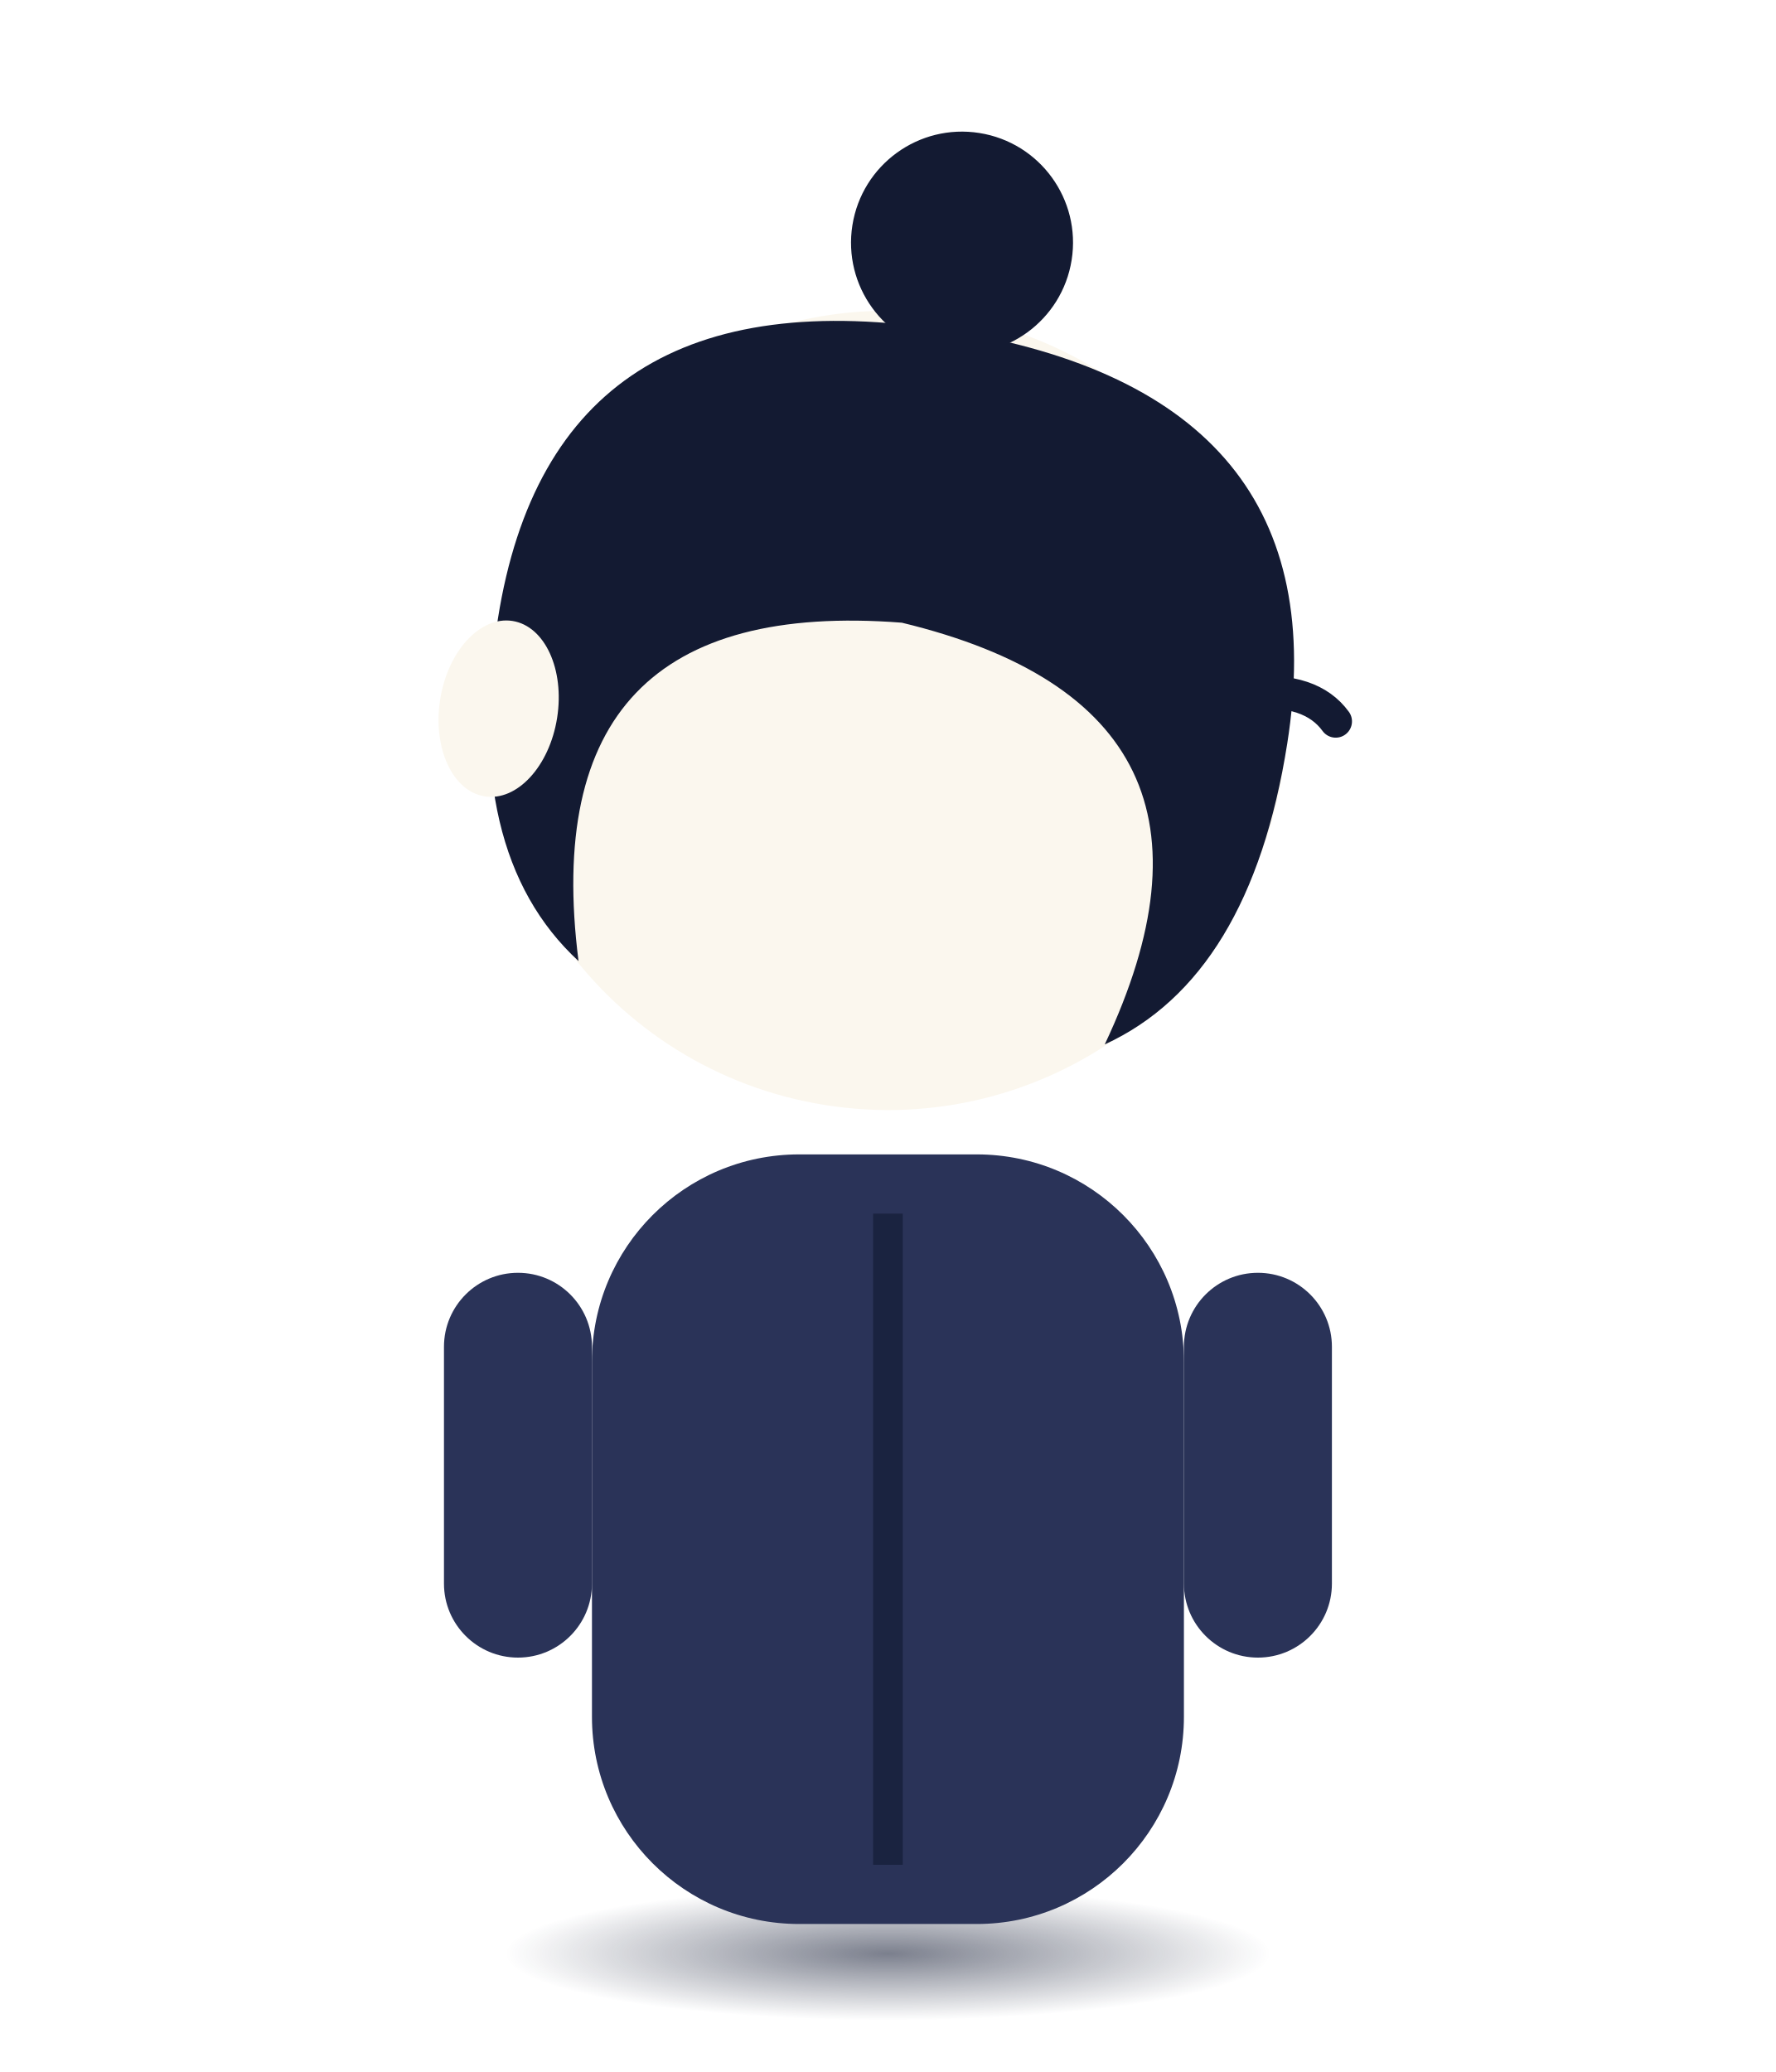
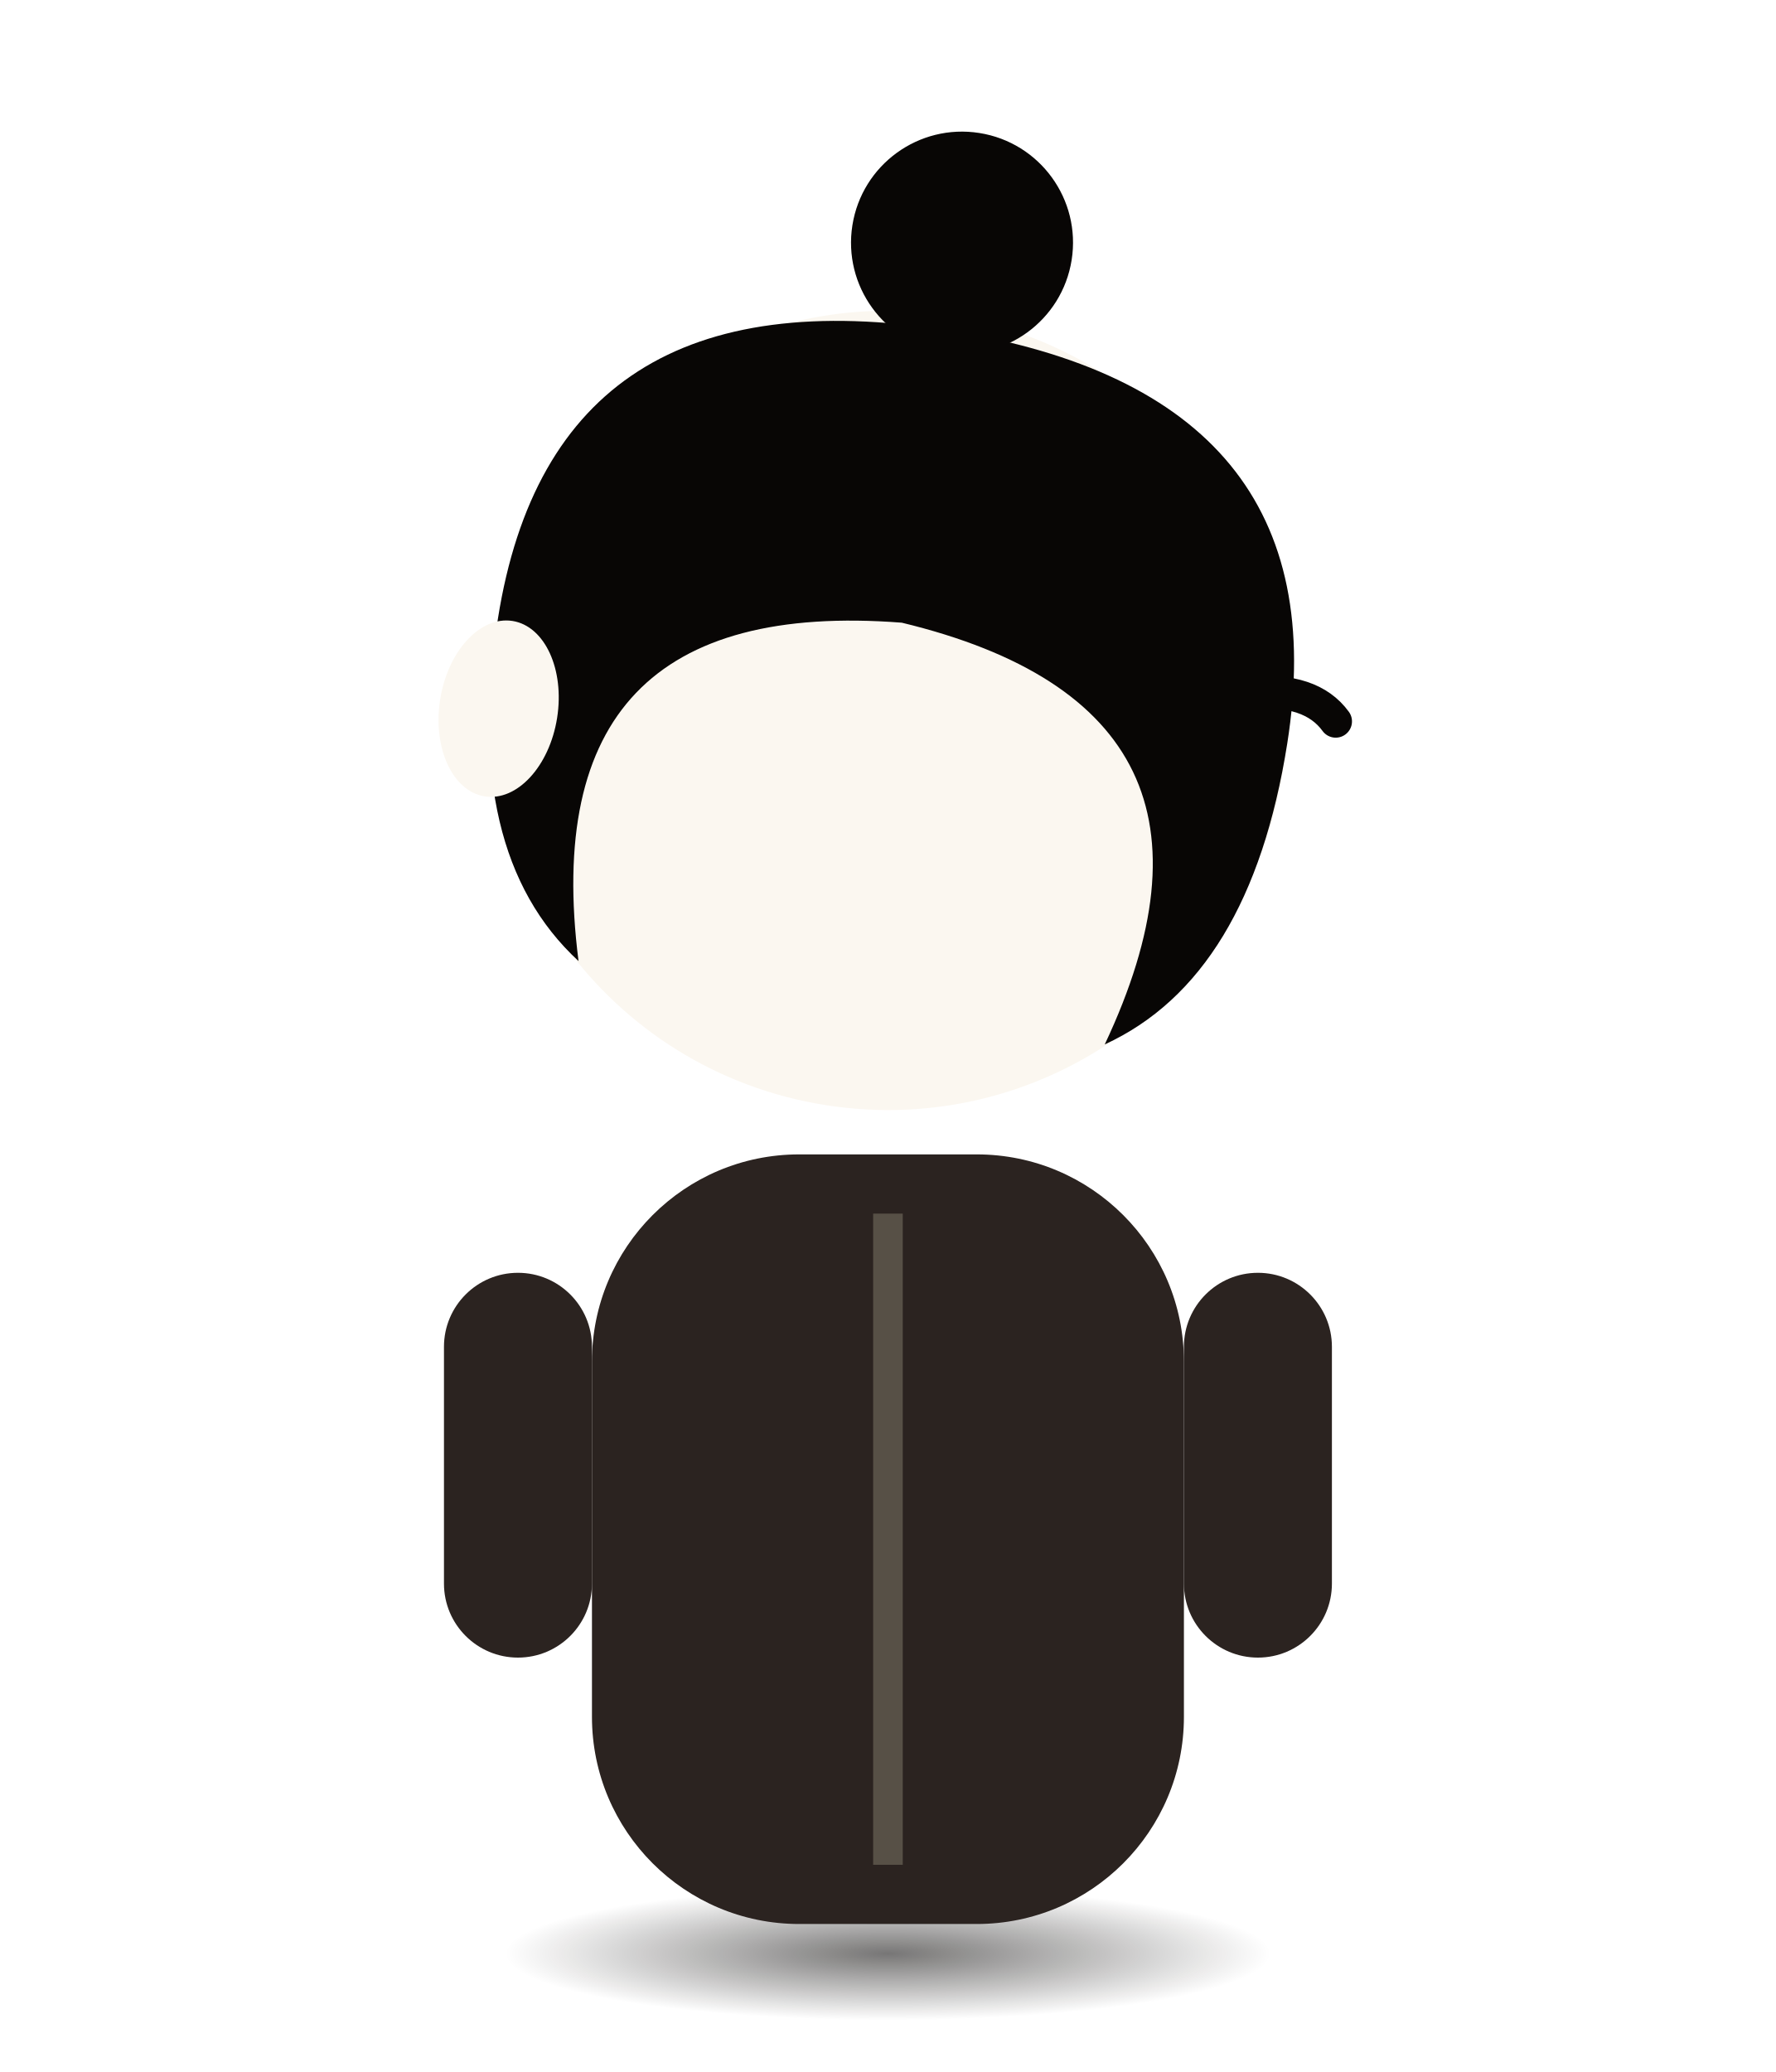
<svg xmlns="http://www.w3.org/2000/svg" viewBox="0 0 120 140">
  <defs>
    <radialGradient id="sh">
-       <stop offset="0%" stop-color="#0F1730" stop-opacity=".55" />
-       <stop offset="100%" stop-color="#0F1730" stop-opacity="0" />
+       <stop offset="0%" stop-color="#080605" stop-opacity=".55" />
+       <stop offset="100%" stop-color="#080605" stop-opacity="0" />
    </radialGradient>
  </defs>
  <ellipse cx="60" cy="132" rx="26" ry="4.5" fill="url(#sh)" />
-   <rect x="30" y="86" width="10" height="26" rx="5" fill="#2A3358" />
-   <rect x="80" y="86" width="10" height="26" rx="5" fill="#2A3358" />
-   <rect x="40" y="78" width="40" height="52" rx="14" fill="#2A3358" />
-   <path d="M60 82 L60 126" stroke="#1A2340" stroke-width="2" />
+   <rect x="30" y="86" width="10" height="26" rx="5" fill="#2B2320" />
+   <rect x="80" y="86" width="10" height="26" rx="5" fill="#2B2320" />
+   <rect x="40" y="78" width="40" height="52" rx="14" fill="#2B2320" />
+   <path d="M60 82 L60 126" stroke="#575046" stroke-width="2" />
  <g transform="rotate(9 60 48)">
-     <circle cx="60" cy="48" r="27" fill="#FBF7EE" />
-     <path d="M33 46 Q33 22 60 22 Q87 22 87 46 Q87 62 78 68 Q85 44 60 42 Q35 44 42 68 Q33 62 33 46 Z" fill="#131A32" />
-     <circle cx="60" cy="16" r="7.5" fill="#131A32" />
-     <ellipse cx="34" cy="52" rx="4" ry="6" fill="#FBF7EE" />
-     <path d="M84 43 Q88 42 90 44" stroke="#131A32" stroke-width="2.2" fill="none" stroke-linecap="round" />
+     <circle cx="60" cy="48" r="27" fill="#FBF7F0" />
+     <path d="M33 46 Q33 22 60 22 Q87 22 87 46 Q87 62 78 68 Q85 44 60 42 Q35 44 42 68 Q33 62 33 46 Z" fill="#080605" />
+     <circle cx="60" cy="16" r="7.5" fill="#080605" />
+     <ellipse cx="34" cy="52" rx="4" ry="6" fill="#FBF7F0" />
+     <path d="M84 43 Q88 42 90 44" stroke="#080605" stroke-width="2.2" fill="none" stroke-linecap="round" />
  </g>
</svg>
